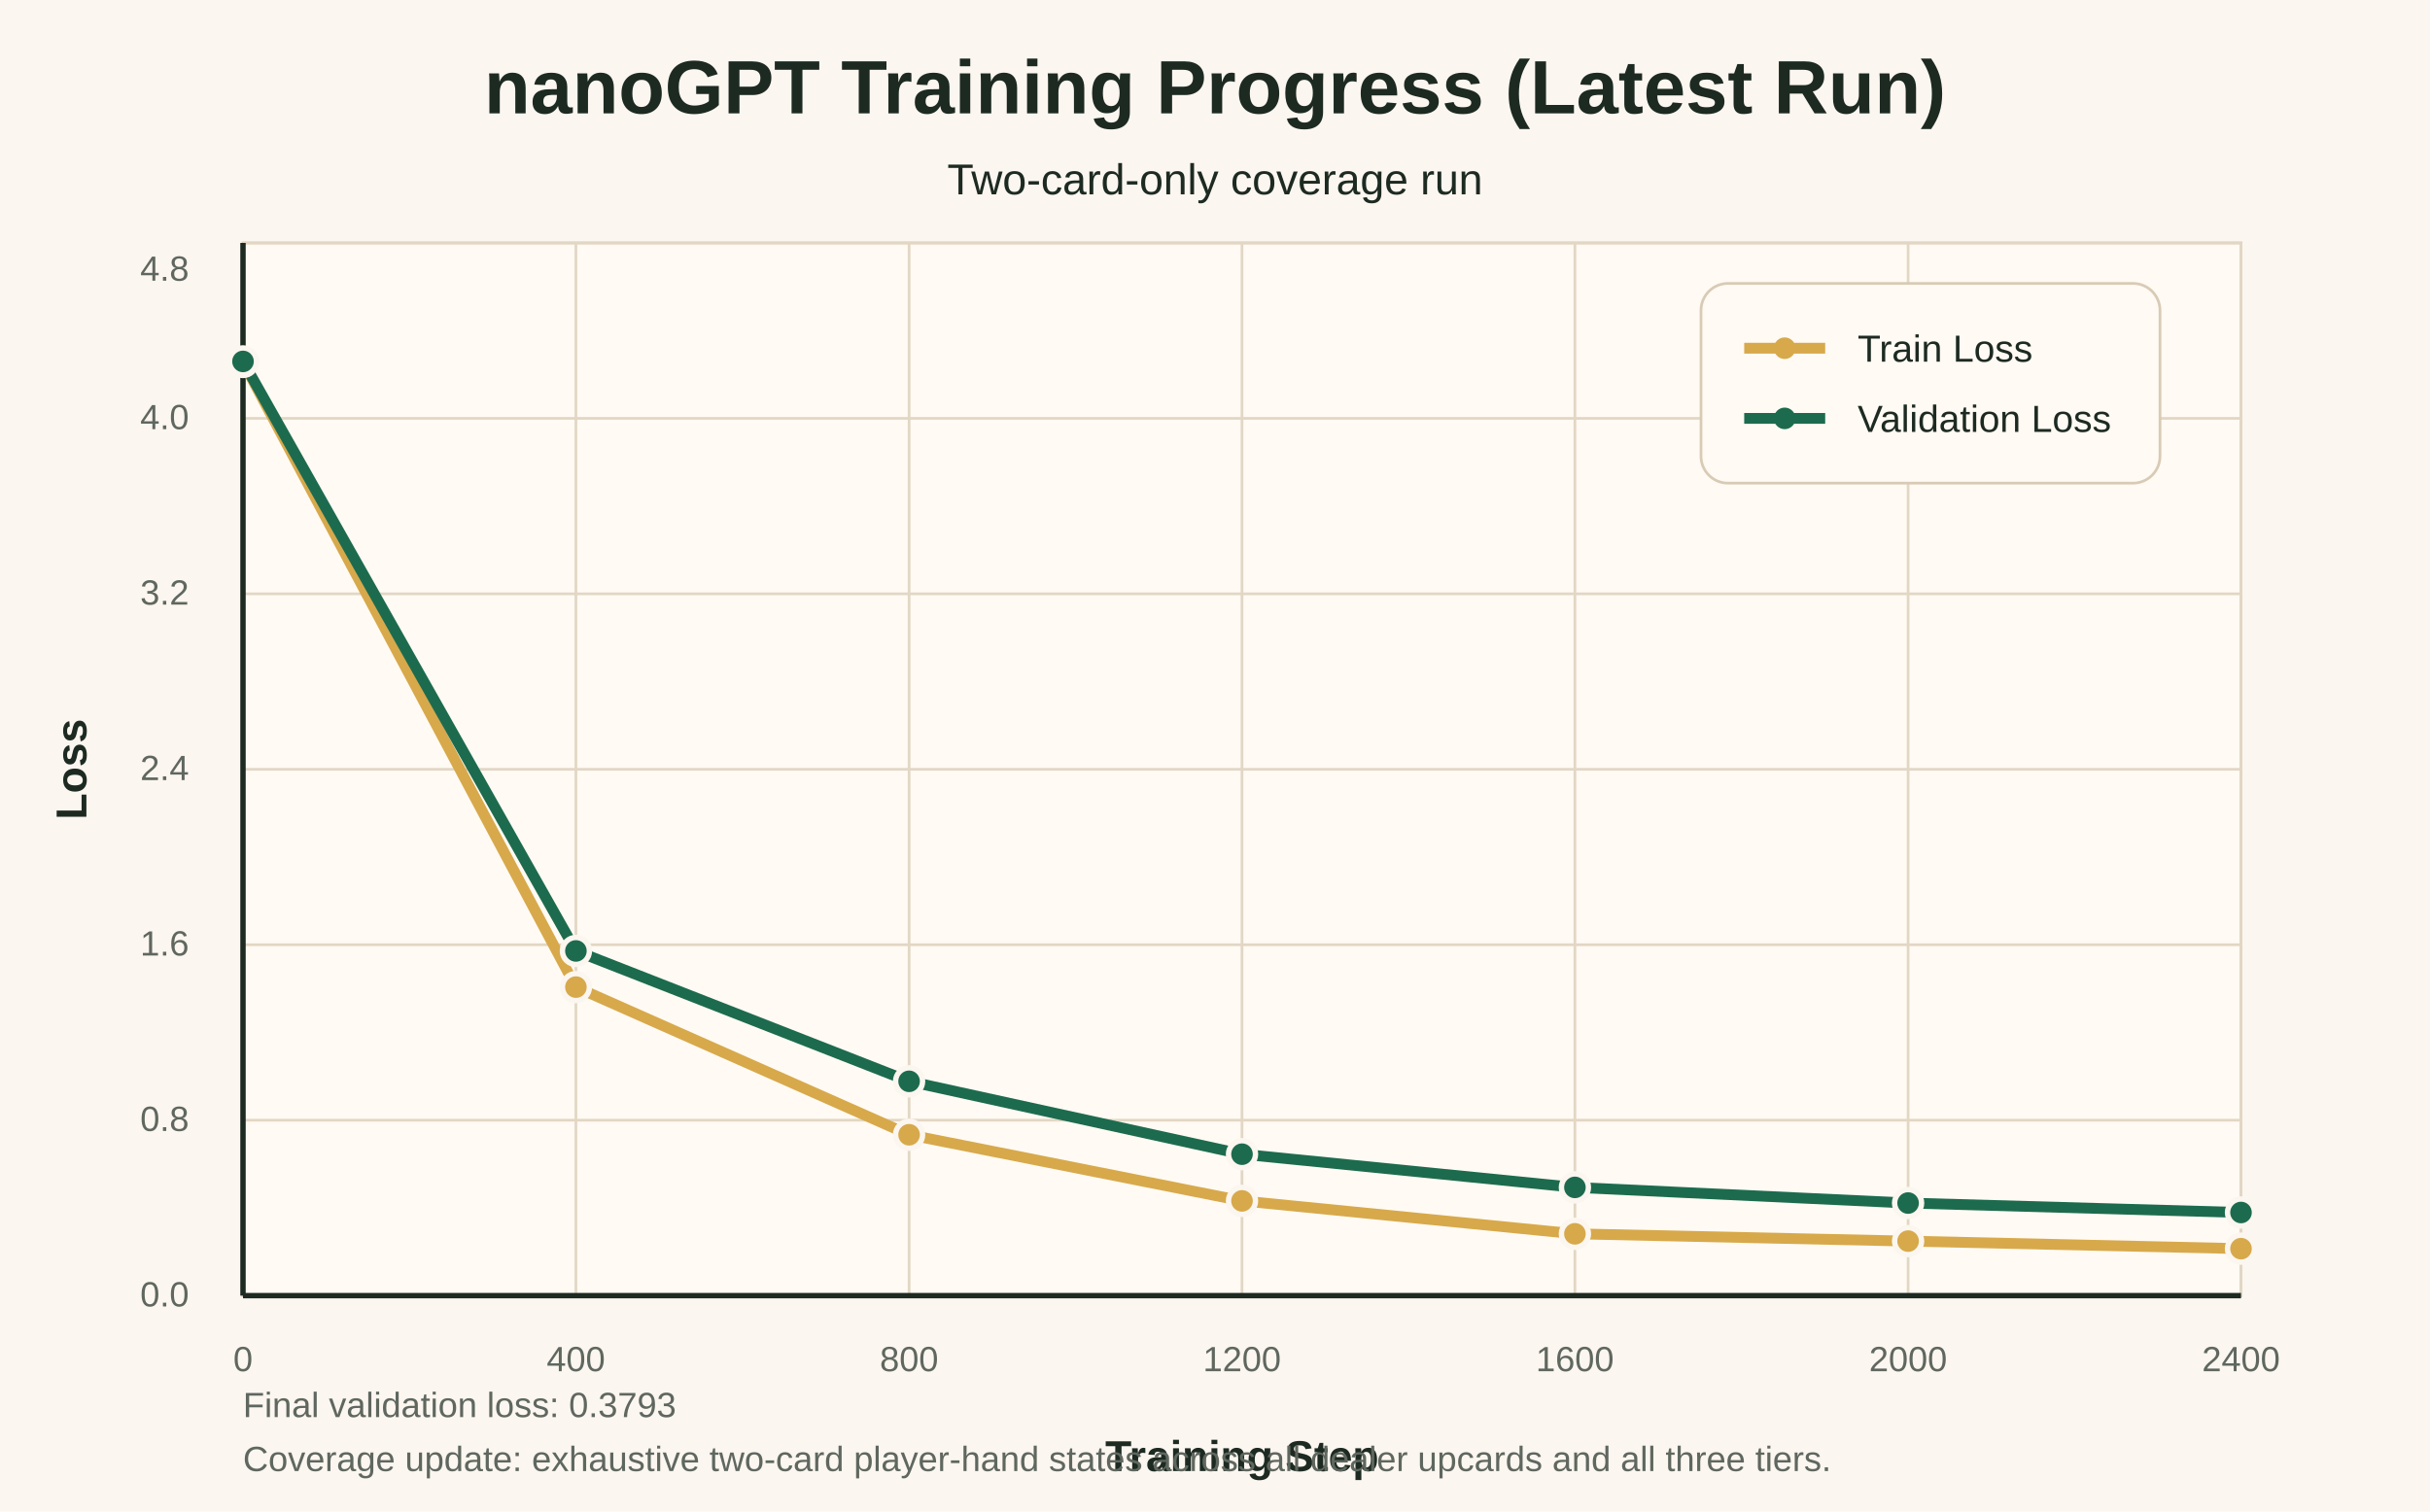
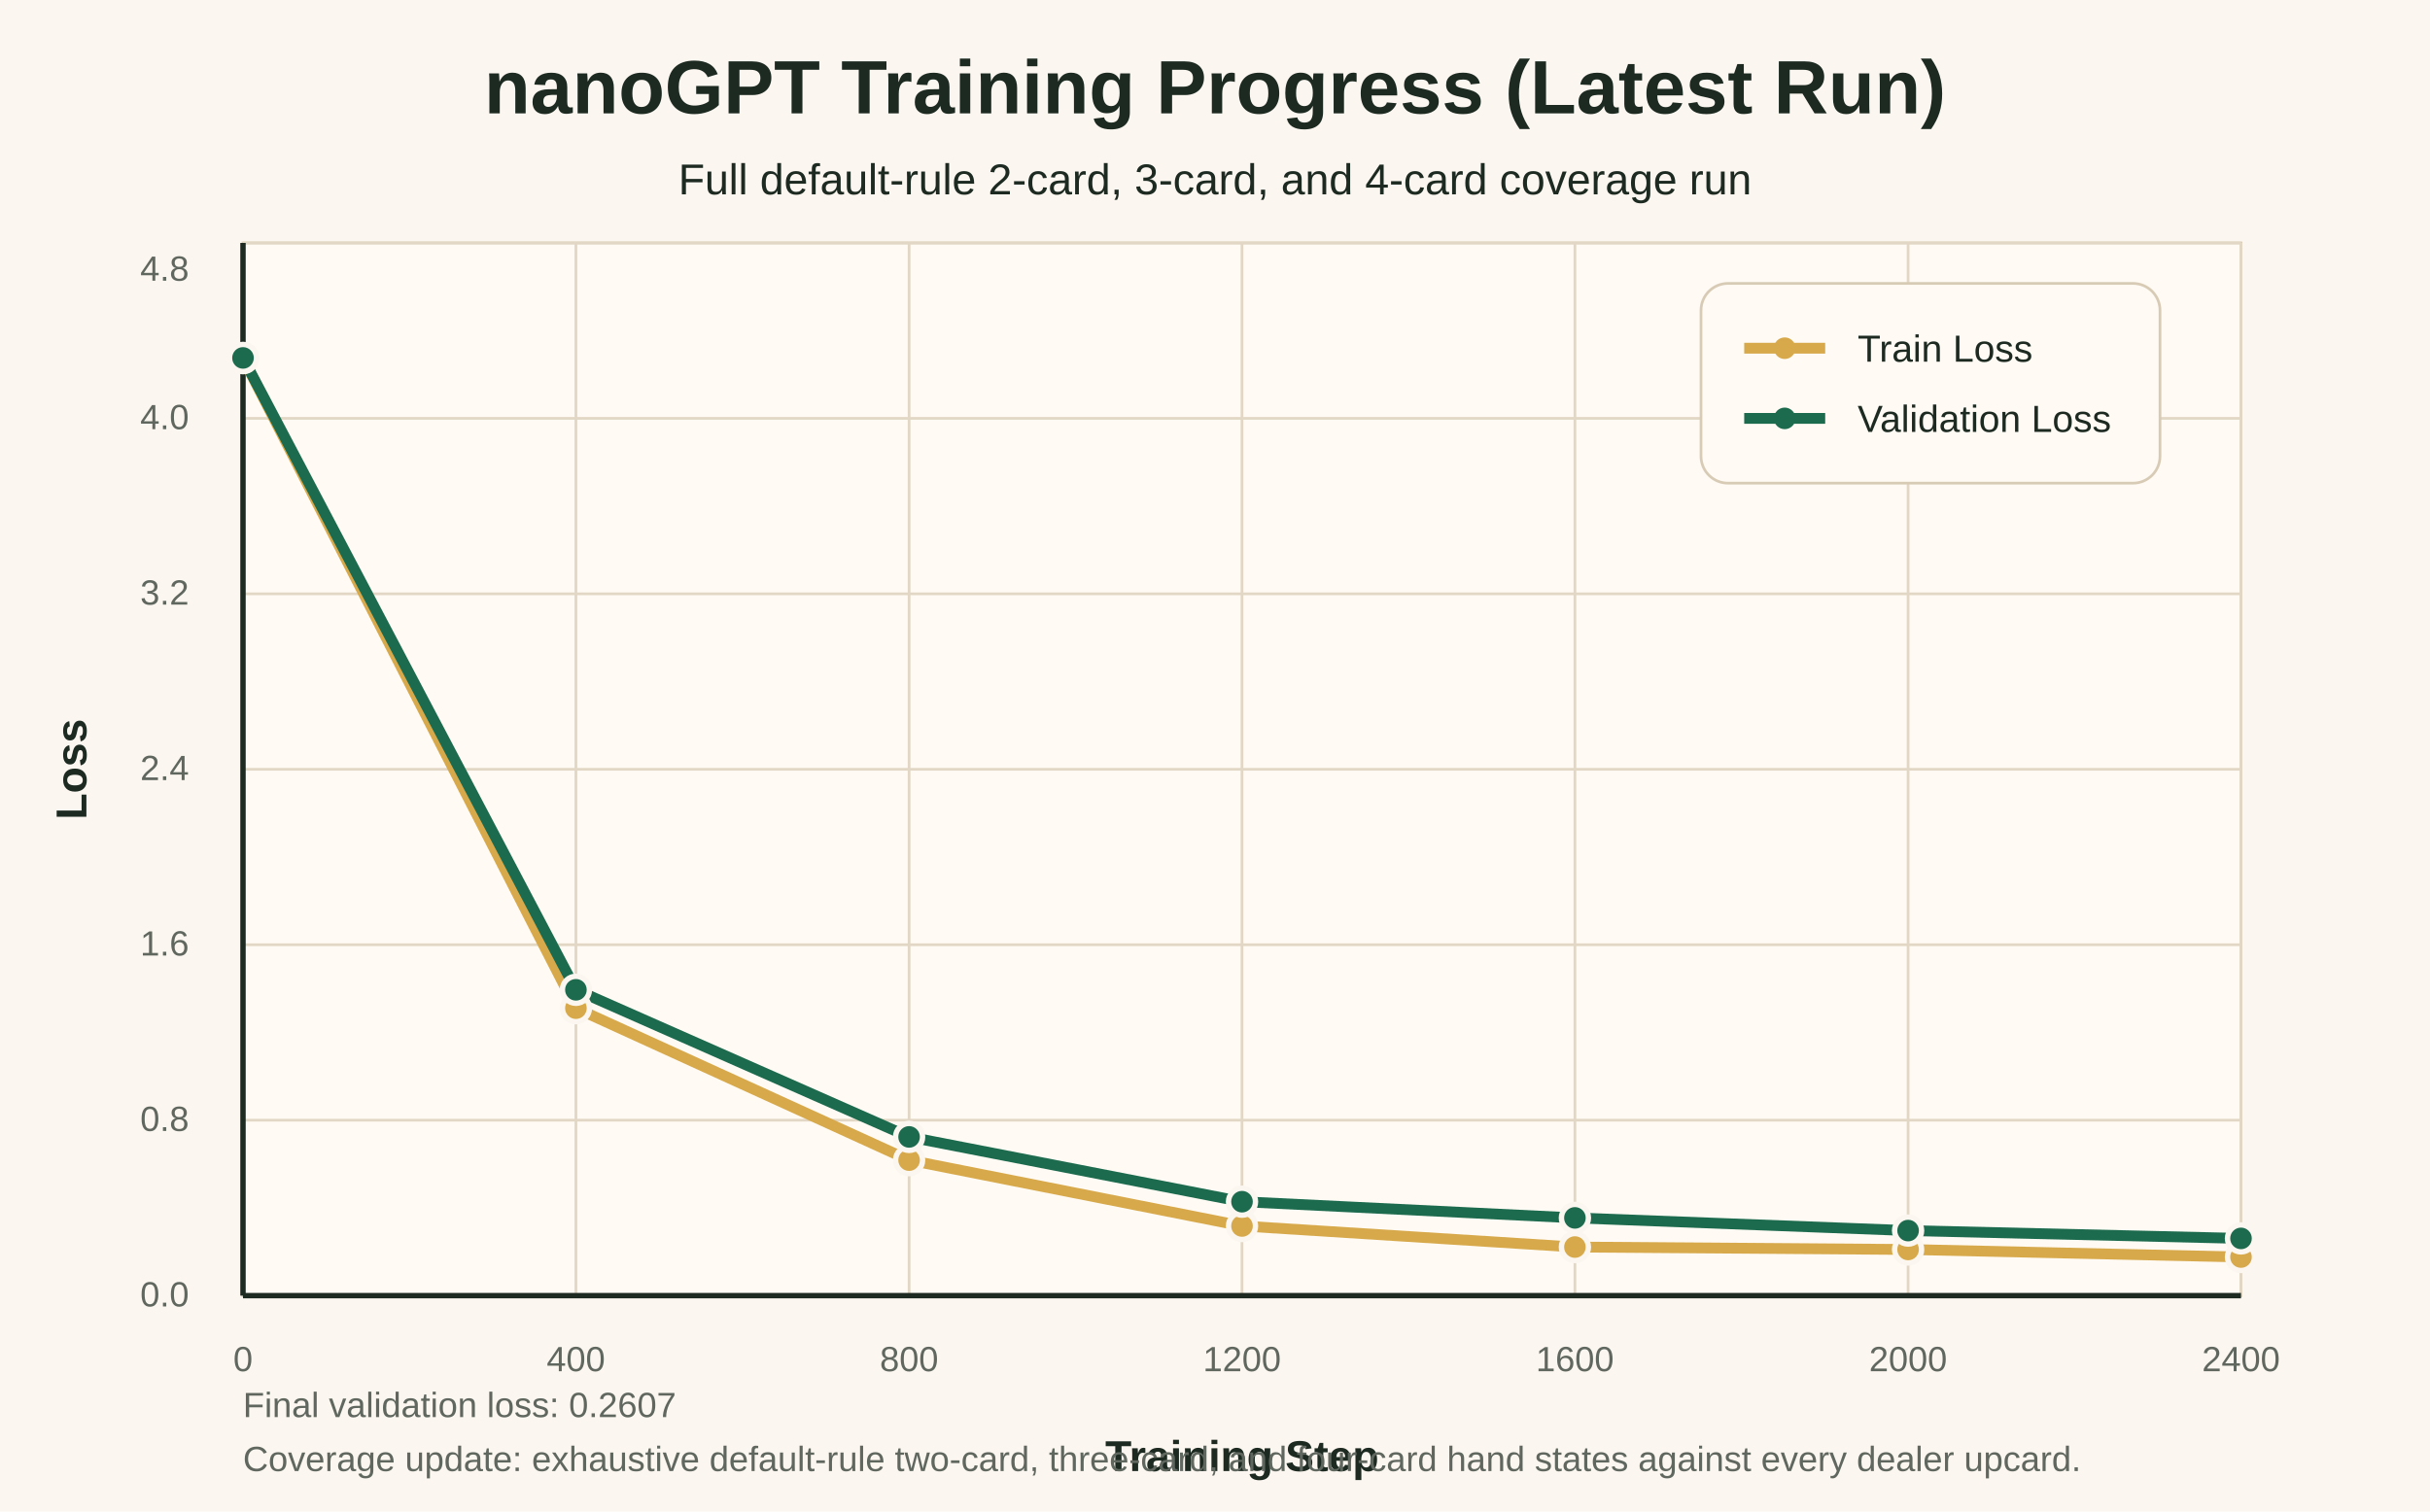
<svg xmlns="http://www.w3.org/2000/svg" width="900" height="560" viewBox="0 0 900 560" role="img" aria-labelledby="title desc">
  <rect width="900" height="560" fill="#fbf6ef" />
  <g font-family="Arial, Helvetica, sans-serif" fill="#1d2a22">
    <text x="450" y="42" text-anchor="middle" font-size="28" font-weight="700">nanoGPT Training Progress (Latest Run)</text>
-     <text x="450" y="72" text-anchor="middle" font-size="16">Two-card-only coverage run</text>
+     <text x="450" y="72" text-anchor="middle" font-size="16">Full default-rule 2-card, 3-card, and 4-card coverage run</text>
  </g>
  <g transform="translate(90,90)">
    <rect x="0" y="0" width="740" height="390" fill="#fffaf3" stroke="#d8cbb6" />
    <g stroke="#e2d7c5" stroke-width="1">
      <line x1="0" y1="390" x2="740" y2="390" />
      <line x1="0" y1="325" x2="740" y2="325" />
      <line x1="0" y1="260" x2="740" y2="260" />
      <line x1="0" y1="195" x2="740" y2="195" />
      <line x1="0" y1="130" x2="740" y2="130" />
      <line x1="0" y1="65" x2="740" y2="65" />
      <line x1="0" y1="0" x2="740" y2="0" />
    </g>
    <g stroke="#e2d7c5" stroke-width="1">
      <line x1="0" y1="0" x2="0" y2="390" />
      <line x1="123.3" y1="0" x2="123.3" y2="390" />
      <line x1="246.7" y1="0" x2="246.7" y2="390" />
      <line x1="370" y1="0" x2="370" y2="390" />
      <line x1="493.3" y1="0" x2="493.3" y2="390" />
      <line x1="616.7" y1="0" x2="616.7" y2="390" />
      <line x1="740" y1="0" x2="740" y2="390" />
    </g>
    <g stroke="#1d2a22" stroke-width="2">
      <line x1="0" y1="390" x2="740" y2="390" />
      <line x1="0" y1="0" x2="0" y2="390" />
    </g>
    <g font-family="Arial, Helvetica, sans-serif" font-size="13" fill="#5f675f">
      <text x="-20" y="394" text-anchor="end">0.0</text>
      <text x="-20" y="329" text-anchor="end">0.8</text>
      <text x="-20" y="264" text-anchor="end">1.6</text>
      <text x="-20" y="199" text-anchor="end">2.4</text>
      <text x="-20" y="134" text-anchor="end">3.2</text>
      <text x="-20" y="69" text-anchor="end">4.0</text>
      <text x="-20" y="14" text-anchor="end">4.8</text>
      <text x="0" y="418" text-anchor="middle">0</text>
      <text x="123.3" y="418" text-anchor="middle">400</text>
      <text x="246.7" y="418" text-anchor="middle">800</text>
      <text x="370" y="418" text-anchor="middle">1200</text>
      <text x="493.3" y="418" text-anchor="middle">1600</text>
      <text x="616.7" y="418" text-anchor="middle">2000</text>
      <text x="740" y="418" text-anchor="middle">2400</text>
    </g>
-     <polyline fill="none" stroke="#d7a94b" stroke-width="4" points="0,44.1 123.3,275.7 246.7,330.4 370,354.9 493.3,367.1 616.7,369.8 740,372.6" />
-     <polyline fill="none" stroke="#1d6b4f" stroke-width="4" points="0,43.9 123.3,262.3 246.7,310.6 370,337.6 493.3,349.9 616.7,355.7 740,359.2" />
+     <polyline fill="none" stroke="#d7a94b" stroke-width="4" points="0,42.7 123.3,283.5 246.7,339.8 370,364.2 493.3,372 616.7,372.9 740,375.7" />
+     <polyline fill="none" stroke="#1d6b4f" stroke-width="4" points="0,42.6 123.3,276.7 246.7,331.2 370,355.2 493.3,361.2 616.7,365.9 740,368.8" />
    <g fill="#d7a94b" stroke="#fbf6ef" stroke-width="2">
-       <circle cx="0" cy="44.1" r="5" />
-       <circle cx="123.3" cy="275.7" r="5" />
-       <circle cx="246.7" cy="330.4" r="5" />
-       <circle cx="370" cy="354.9" r="5" />
-       <circle cx="493.3" cy="367.1" r="5" />
-       <circle cx="616.7" cy="369.8" r="5" />
-       <circle cx="740" cy="372.6" r="5" />
+       <circle cx="0" cy="42.7" r="5" />
+       <circle cx="123.3" cy="283.5" r="5" />
+       <circle cx="246.7" cy="339.8" r="5" />
+       <circle cx="370" cy="364.2" r="5" />
+       <circle cx="493.3" cy="372" r="5" />
+       <circle cx="616.7" cy="372.9" r="5" />
+       <circle cx="740" cy="375.7" r="5" />
    </g>
    <g fill="#1d6b4f" stroke="#fbf6ef" stroke-width="2">
-       <circle cx="0" cy="43.9" r="5" />
-       <circle cx="123.3" cy="262.3" r="5" />
-       <circle cx="246.7" cy="310.6" r="5" />
-       <circle cx="370" cy="337.6" r="5" />
-       <circle cx="493.3" cy="349.9" r="5" />
-       <circle cx="616.7" cy="355.7" r="5" />
-       <circle cx="740" cy="359.2" r="5" />
+       <circle cx="0" cy="42.6" r="5" />
+       <circle cx="123.3" cy="276.7" r="5" />
+       <circle cx="246.7" cy="331.2" r="5" />
+       <circle cx="370" cy="355.2" r="5" />
+       <circle cx="493.3" cy="361.2" r="5" />
+       <circle cx="616.7" cy="365.9" r="5" />
+       <circle cx="740" cy="368.8" r="5" />
    </g>
    <g font-family="Arial, Helvetica, sans-serif" fill="#1d2a22">
      <text x="370" y="455" text-anchor="middle" font-size="16" font-weight="700">Training Step</text>
      <text x="-58" y="195" text-anchor="middle" font-size="16" font-weight="700" transform="rotate(-90 -58 195)">Loss</text>
    </g>
  </g>
  <g transform="translate(630,105)" font-family="Arial, Helvetica, sans-serif" font-size="14">
    <rect x="0" y="0" width="170" height="74" rx="10" fill="#fffaf3" stroke="#d8cbb6" />
    <line x1="16" y1="24" x2="46" y2="24" stroke="#d7a94b" stroke-width="4" />
    <circle cx="31" cy="24" r="4" fill="#d7a94b" />
    <text x="58" y="29" fill="#1d2a22">Train Loss</text>
    <line x1="16" y1="50" x2="46" y2="50" stroke="#1d6b4f" stroke-width="4" />
    <circle cx="31" cy="50" r="4" fill="#1d6b4f" />
    <text x="58" y="55" fill="#1d2a22">Validation Loss</text>
  </g>
  <g font-family="Arial, Helvetica, sans-serif" fill="#5f675f" font-size="13">
-     <text x="90" y="525">Final validation loss: 0.3793</text>
-     <text x="90" y="545">Coverage update: exhaustive two-card player-hand states across all dealer upcards and all three tiers.</text>
+     <text x="90" y="525">Final validation loss: 0.2607</text>
+     <text x="90" y="545">Coverage update: exhaustive default-rule two-card, three-card, and four-card hand states against every dealer upcard.</text>
  </g>
</svg>
